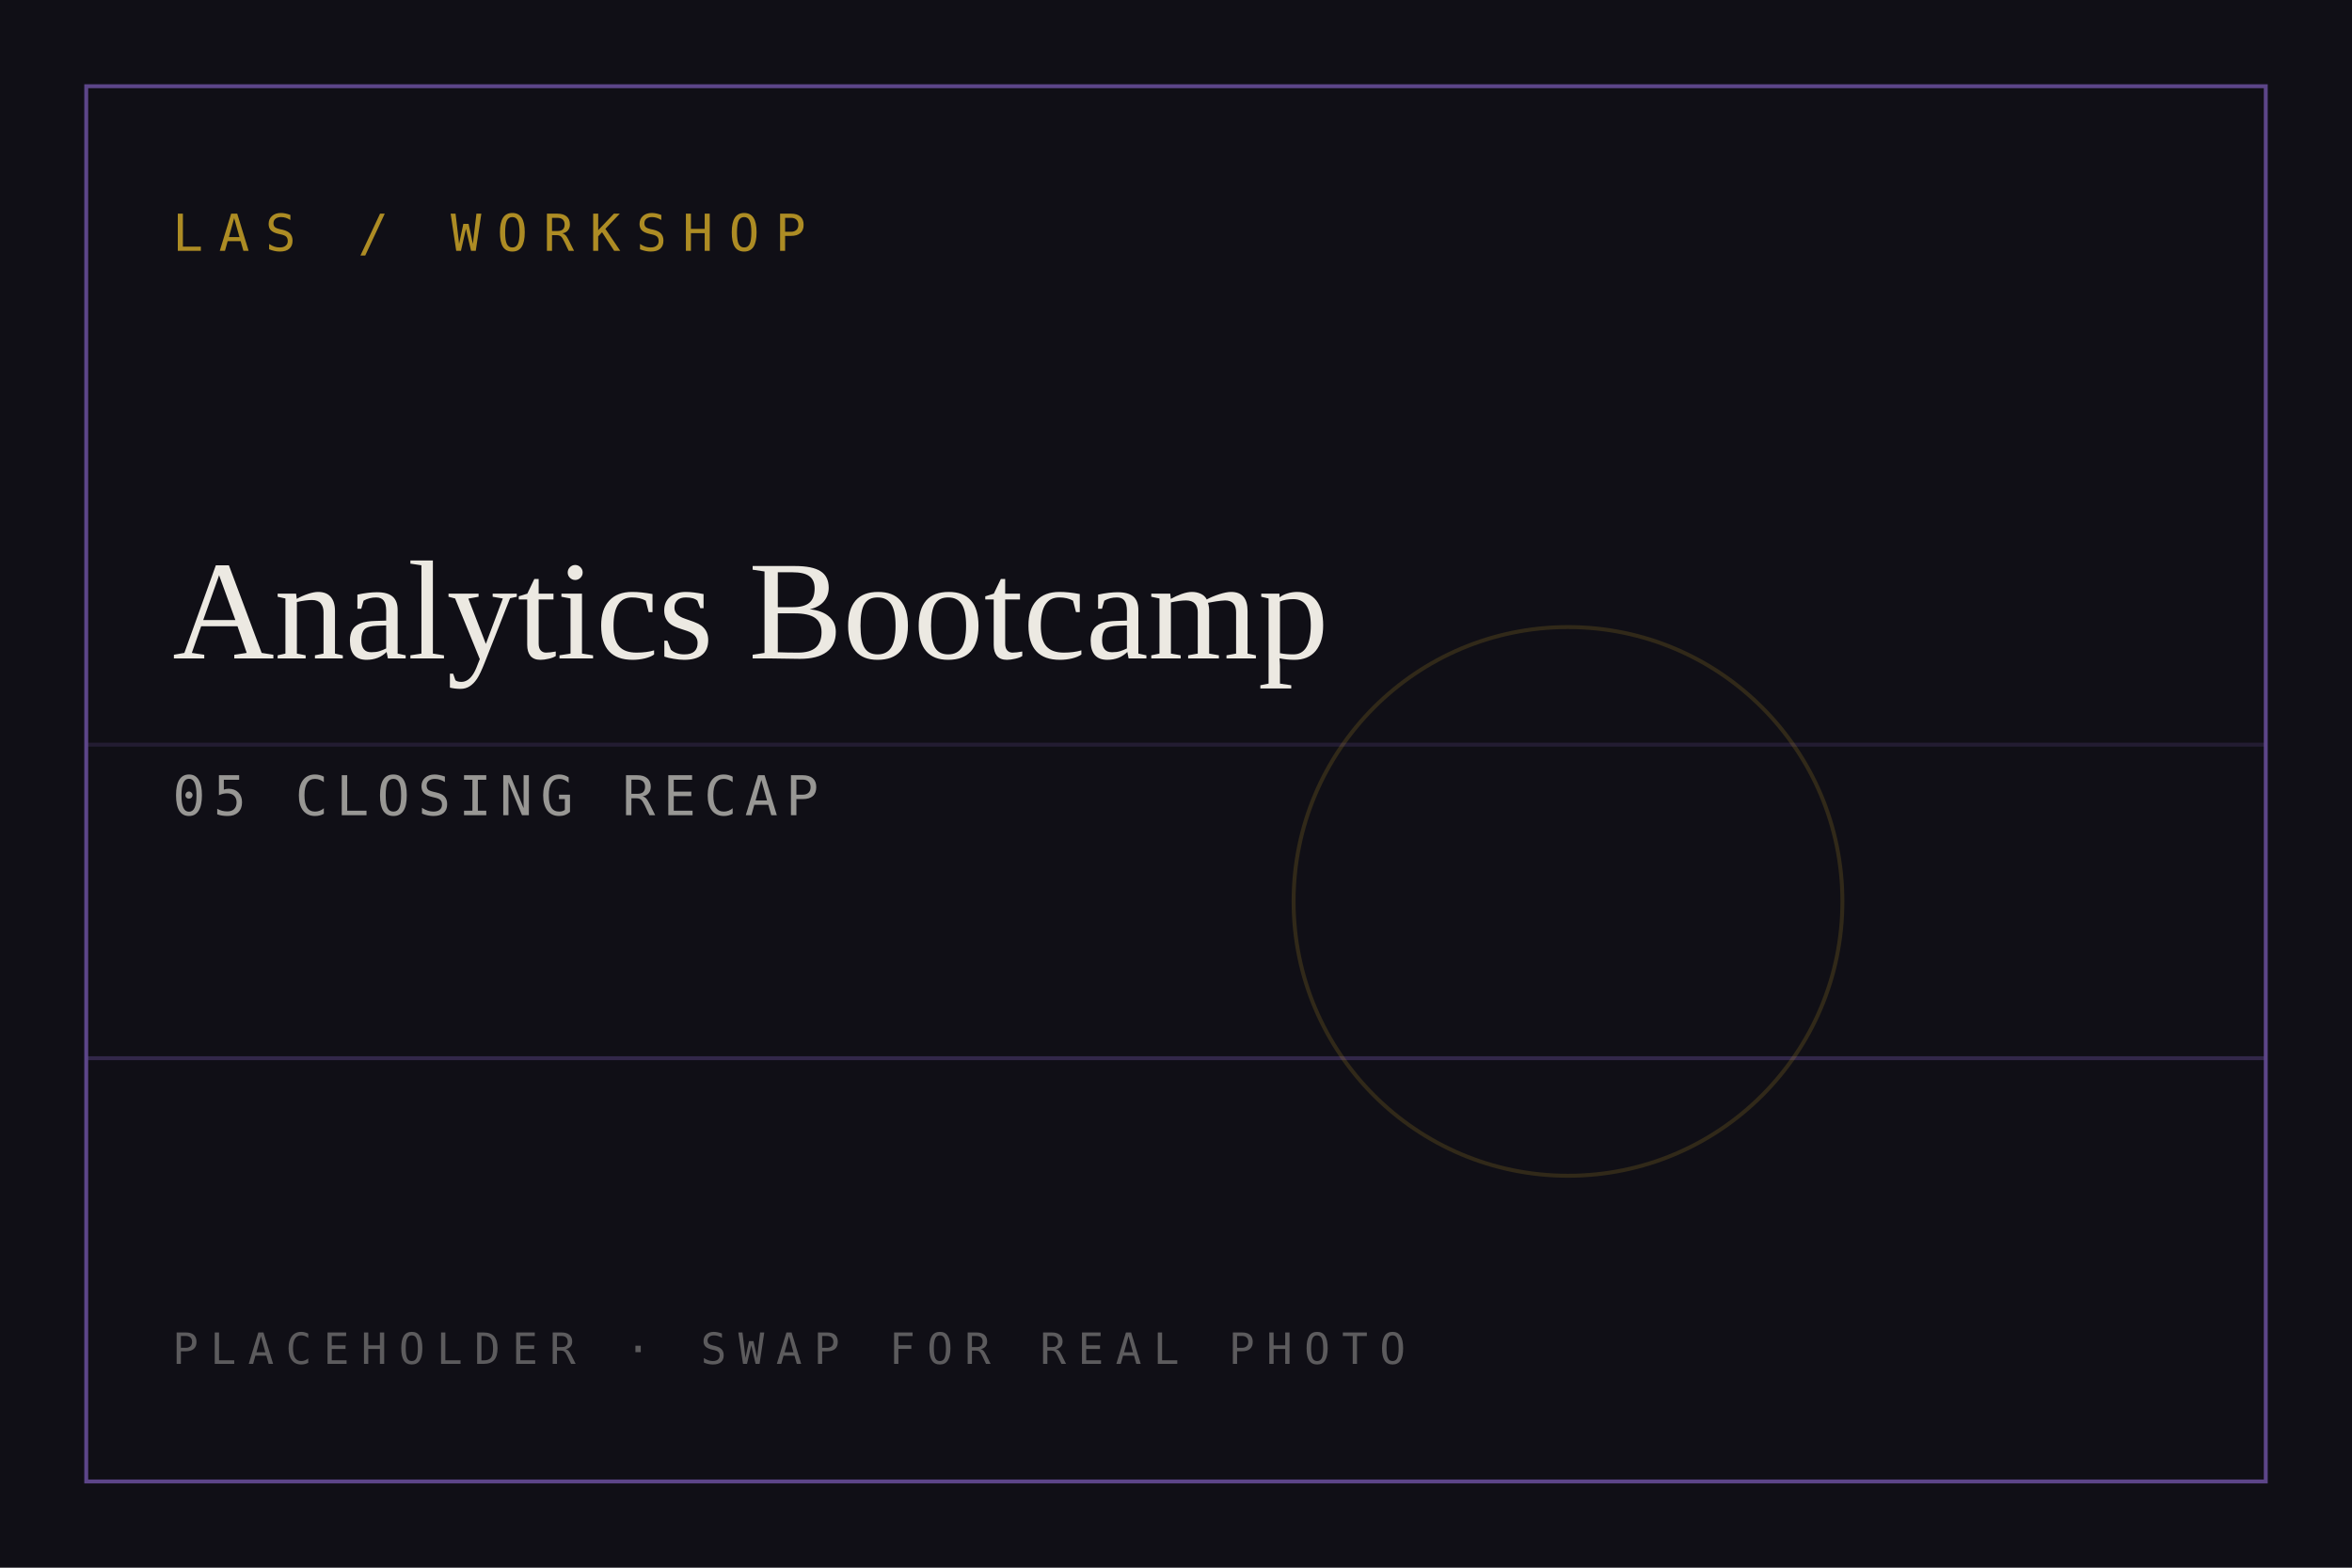
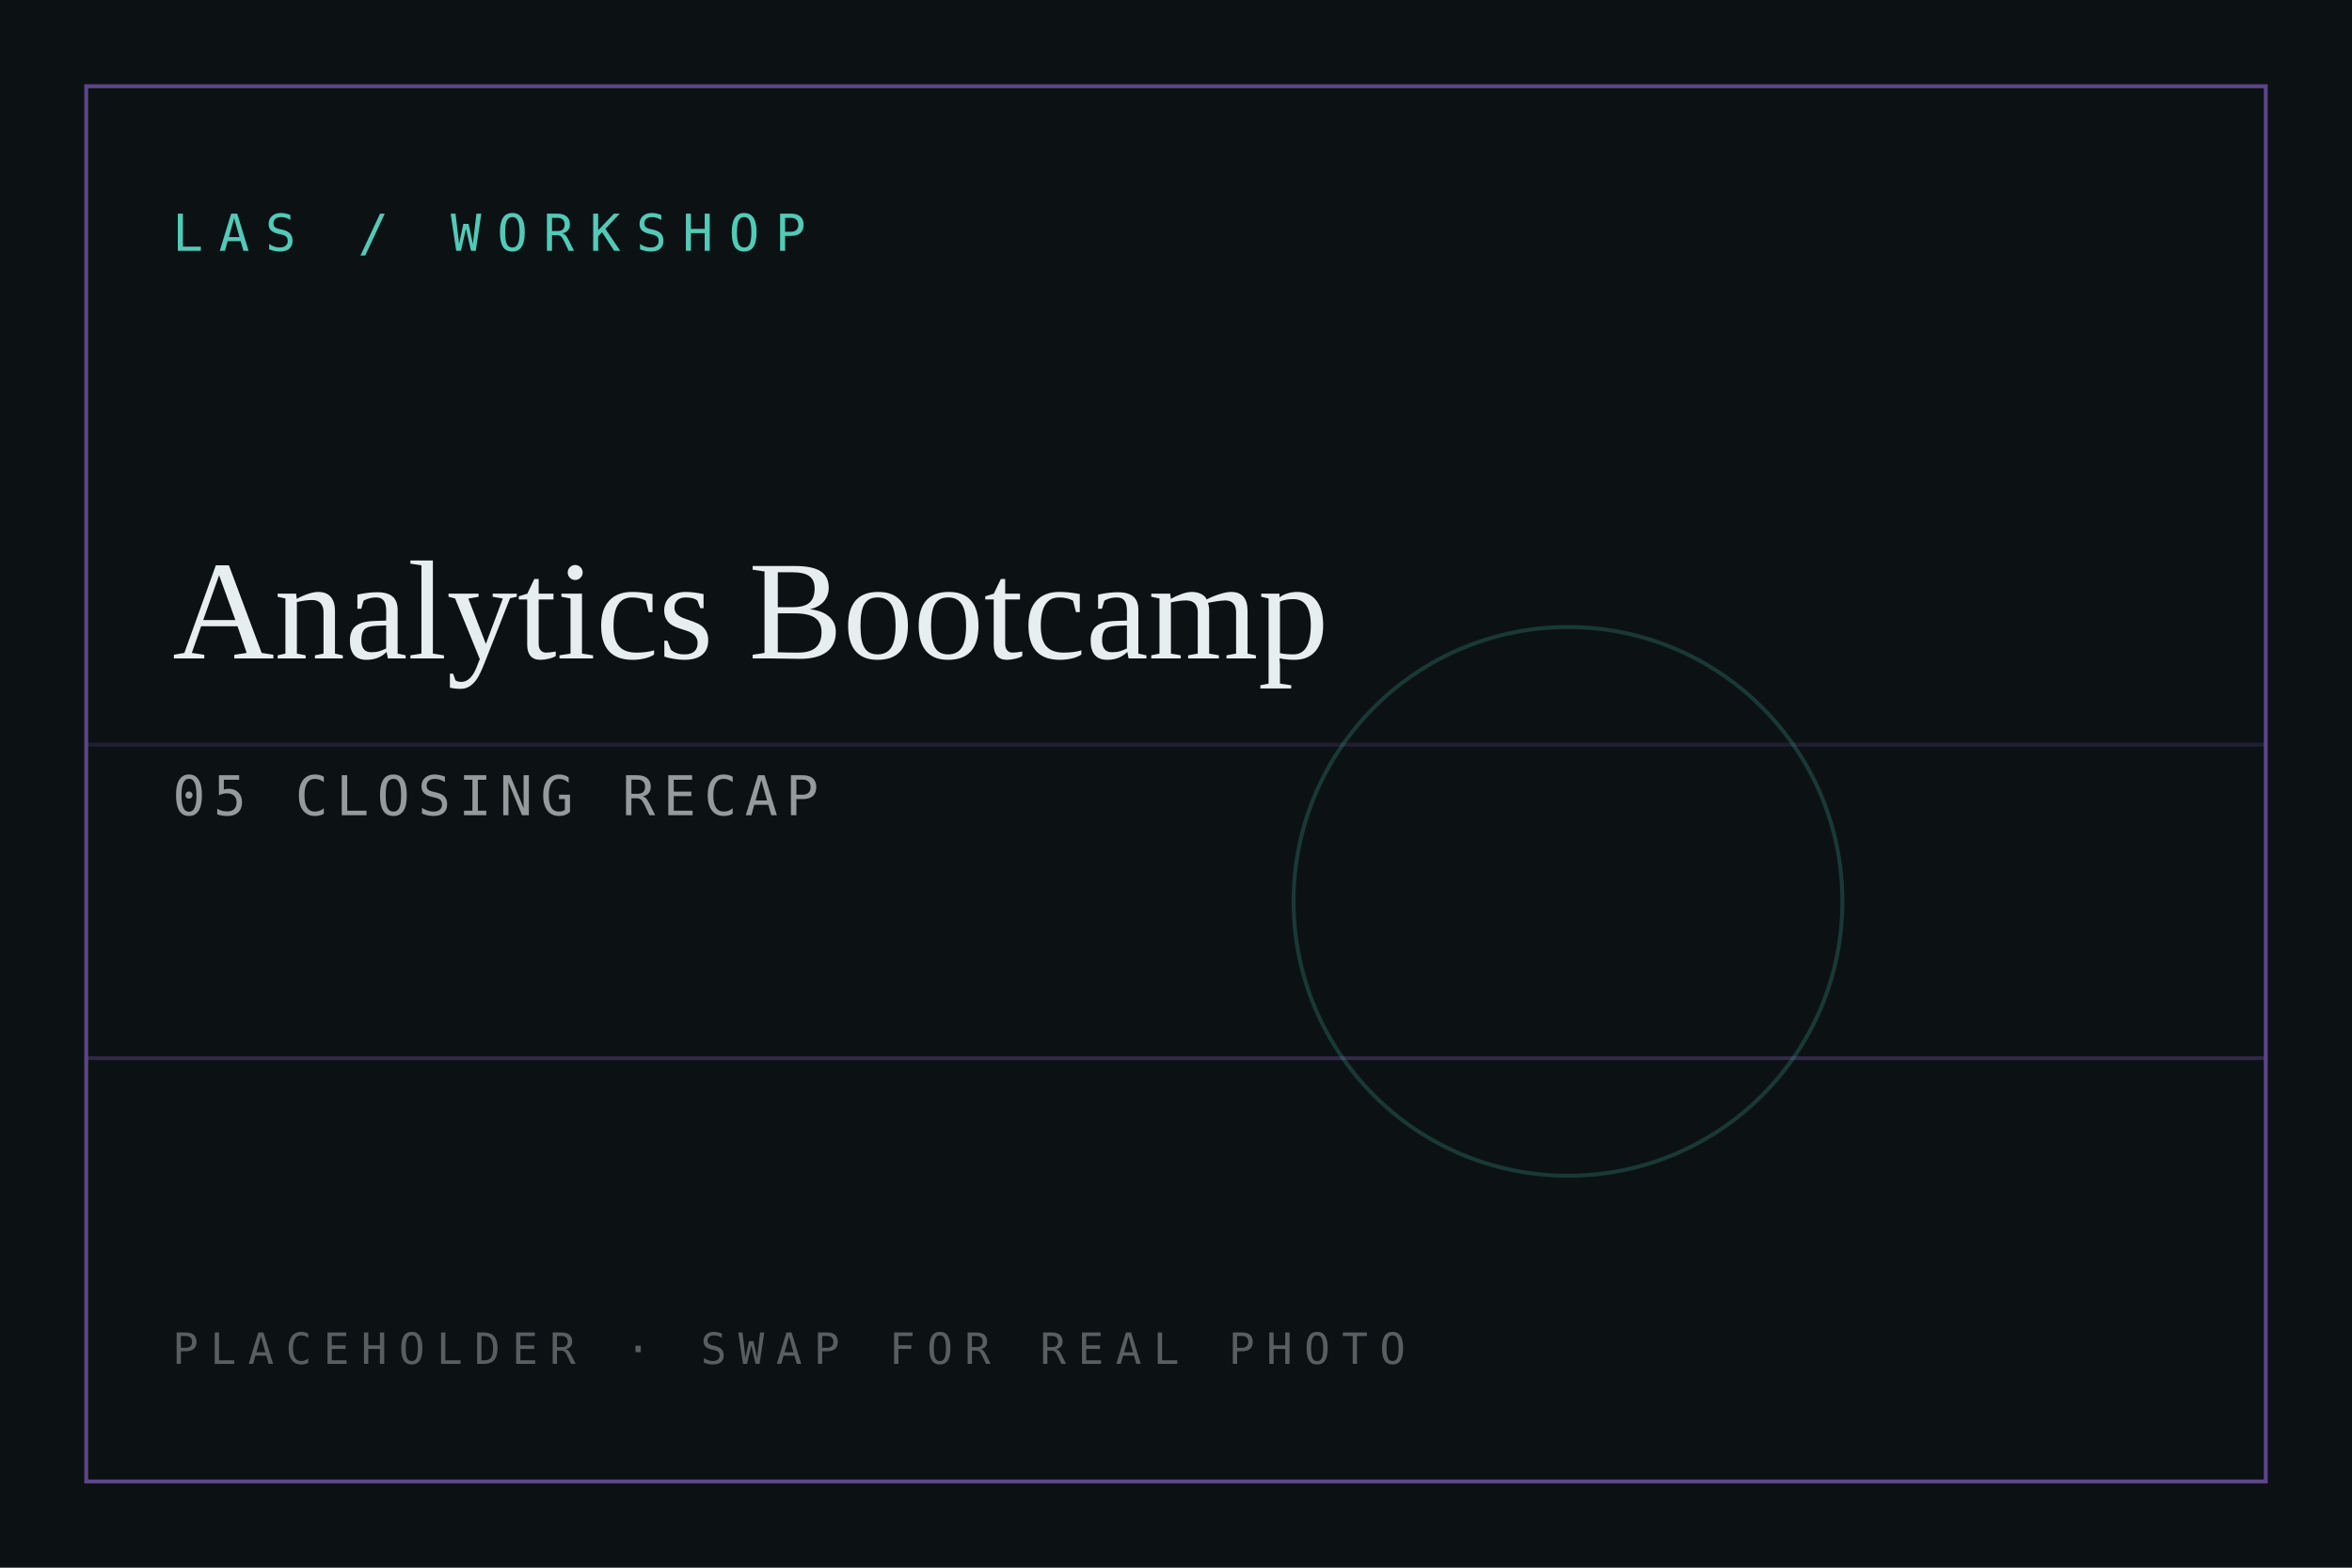
<svg xmlns="http://www.w3.org/2000/svg" width="600" height="400" viewBox="0 0 600 400" role="img" aria-label="Analytics Bootcamp Closing recap">
-   <rect width="600" height="400" fill="#100f16" />
+   <rect width="600" height="400" fill="#0c1214" />
  <rect x="22" y="22" width="556" height="356" fill="none" stroke="#5c4588" stroke-width="1" />
  <path d="M22 270 H578" stroke="#5c4588" stroke-opacity="0.45" />
  <path d="M22 190 H578" stroke="#5c4588" stroke-opacity="0.25" />
-   <circle cx="400" cy="230" r="70" fill="none" stroke="#c9a227" stroke-opacity="0.18" />
-   <text x="44" y="64" fill="#c9a227" fill-opacity="0.85" font-family="ui-monospace, SFMono-Regular, Menlo, monospace" font-size="13" letter-spacing="4">LAS / WORKSHOP</text>
-   <text x="44" y="168" fill="#ece9e2" font-family="Georgia, 'Times New Roman', serif" font-size="36">Analytics Bootcamp</text>
-   <text x="44" y="208" fill="#ece9e2" fill-opacity="0.62" font-family="ui-monospace, SFMono-Regular, Menlo, monospace" font-size="14" letter-spacing="2">05  CLOSING RECAP</text>
-   <text x="44" y="348" fill="#ece9e2" fill-opacity="0.35" font-family="ui-monospace, SFMono-Regular, Menlo, monospace" font-size="11" letter-spacing="3">PLACEHOLDER  ·  SWAP FOR REAL PHOTO</text>
+   <circle cx="400" cy="230" r="70" fill="none" stroke="#5EEAD4" stroke-opacity="0.18" />
+   <text x="44" y="64" fill="#5EEAD4" fill-opacity="0.85" font-family="ui-monospace, SFMono-Regular, Menlo, monospace" font-size="13" letter-spacing="4">LAS / WORKSHOP</text>
+   <text x="44" y="168" fill="#e6eef0" font-family="Georgia, 'Times New Roman', serif" font-size="36">Analytics Bootcamp</text>
+   <text x="44" y="208" fill="#e6eef0" fill-opacity="0.62" font-family="ui-monospace, SFMono-Regular, Menlo, monospace" font-size="14" letter-spacing="2">05  CLOSING RECAP</text>
+   <text x="44" y="348" fill="#e6eef0" fill-opacity="0.35" font-family="ui-monospace, SFMono-Regular, Menlo, monospace" font-size="11" letter-spacing="3">PLACEHOLDER  ·  SWAP FOR REAL PHOTO</text>
</svg>
